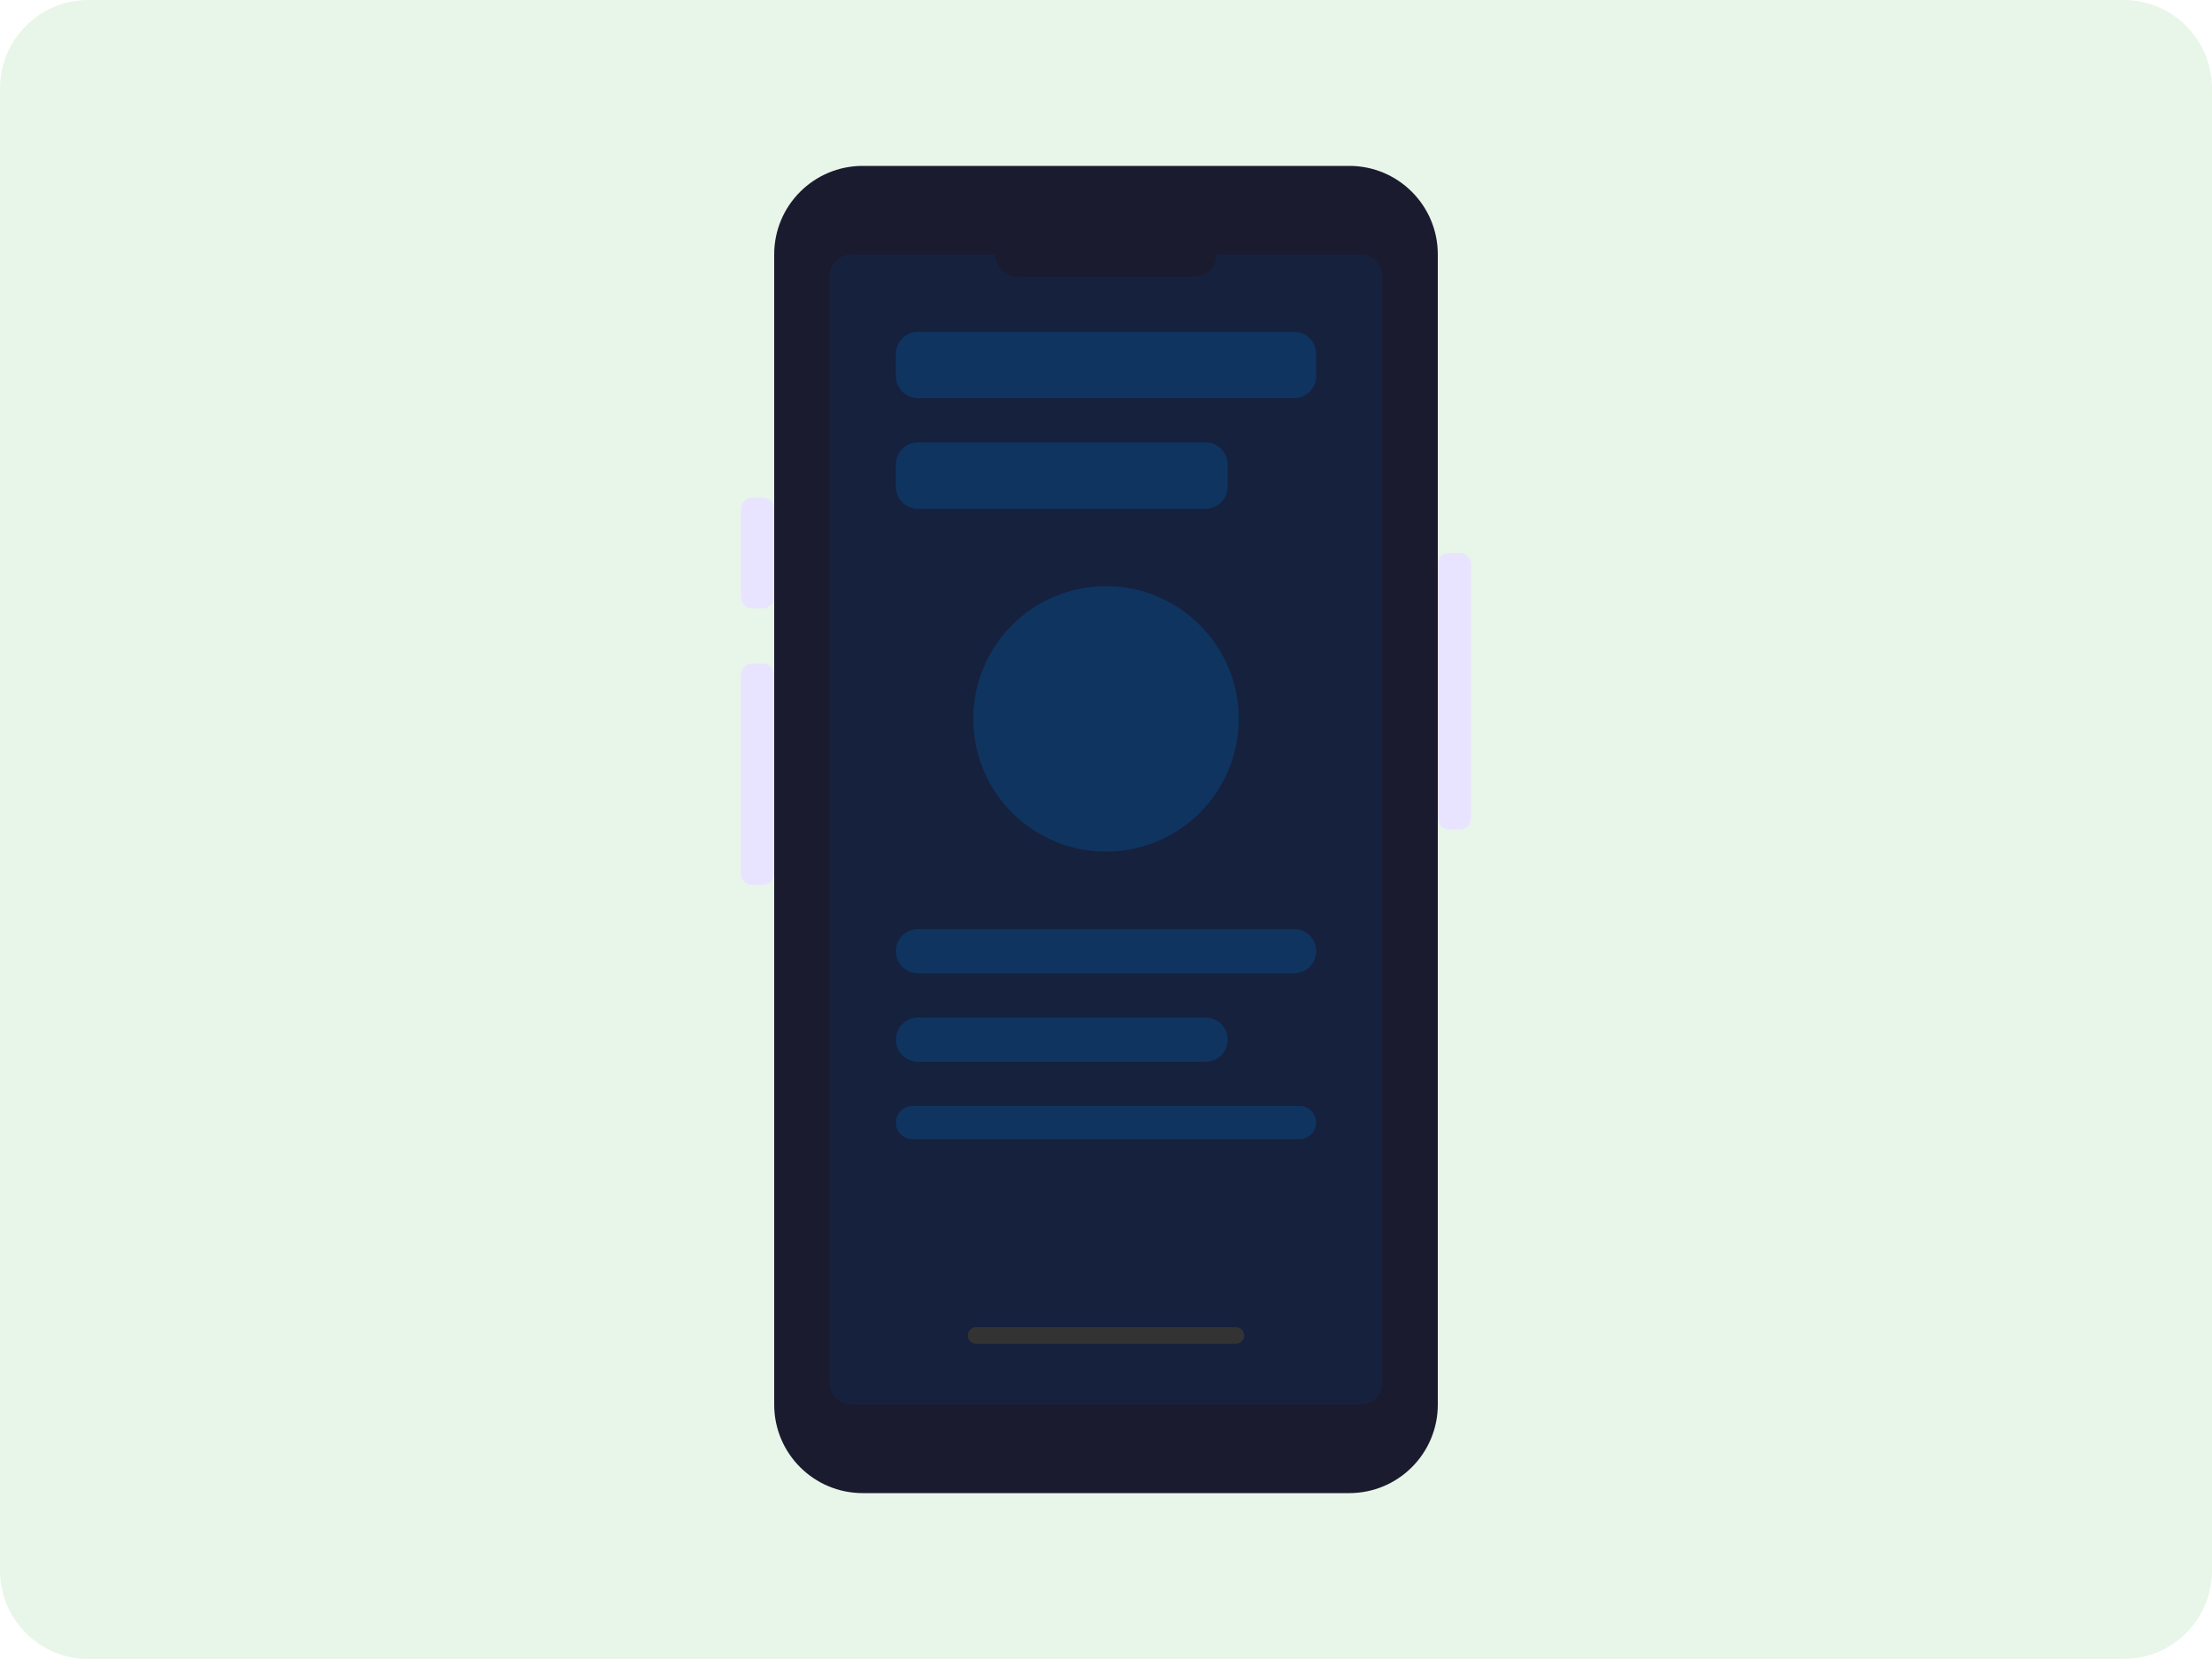
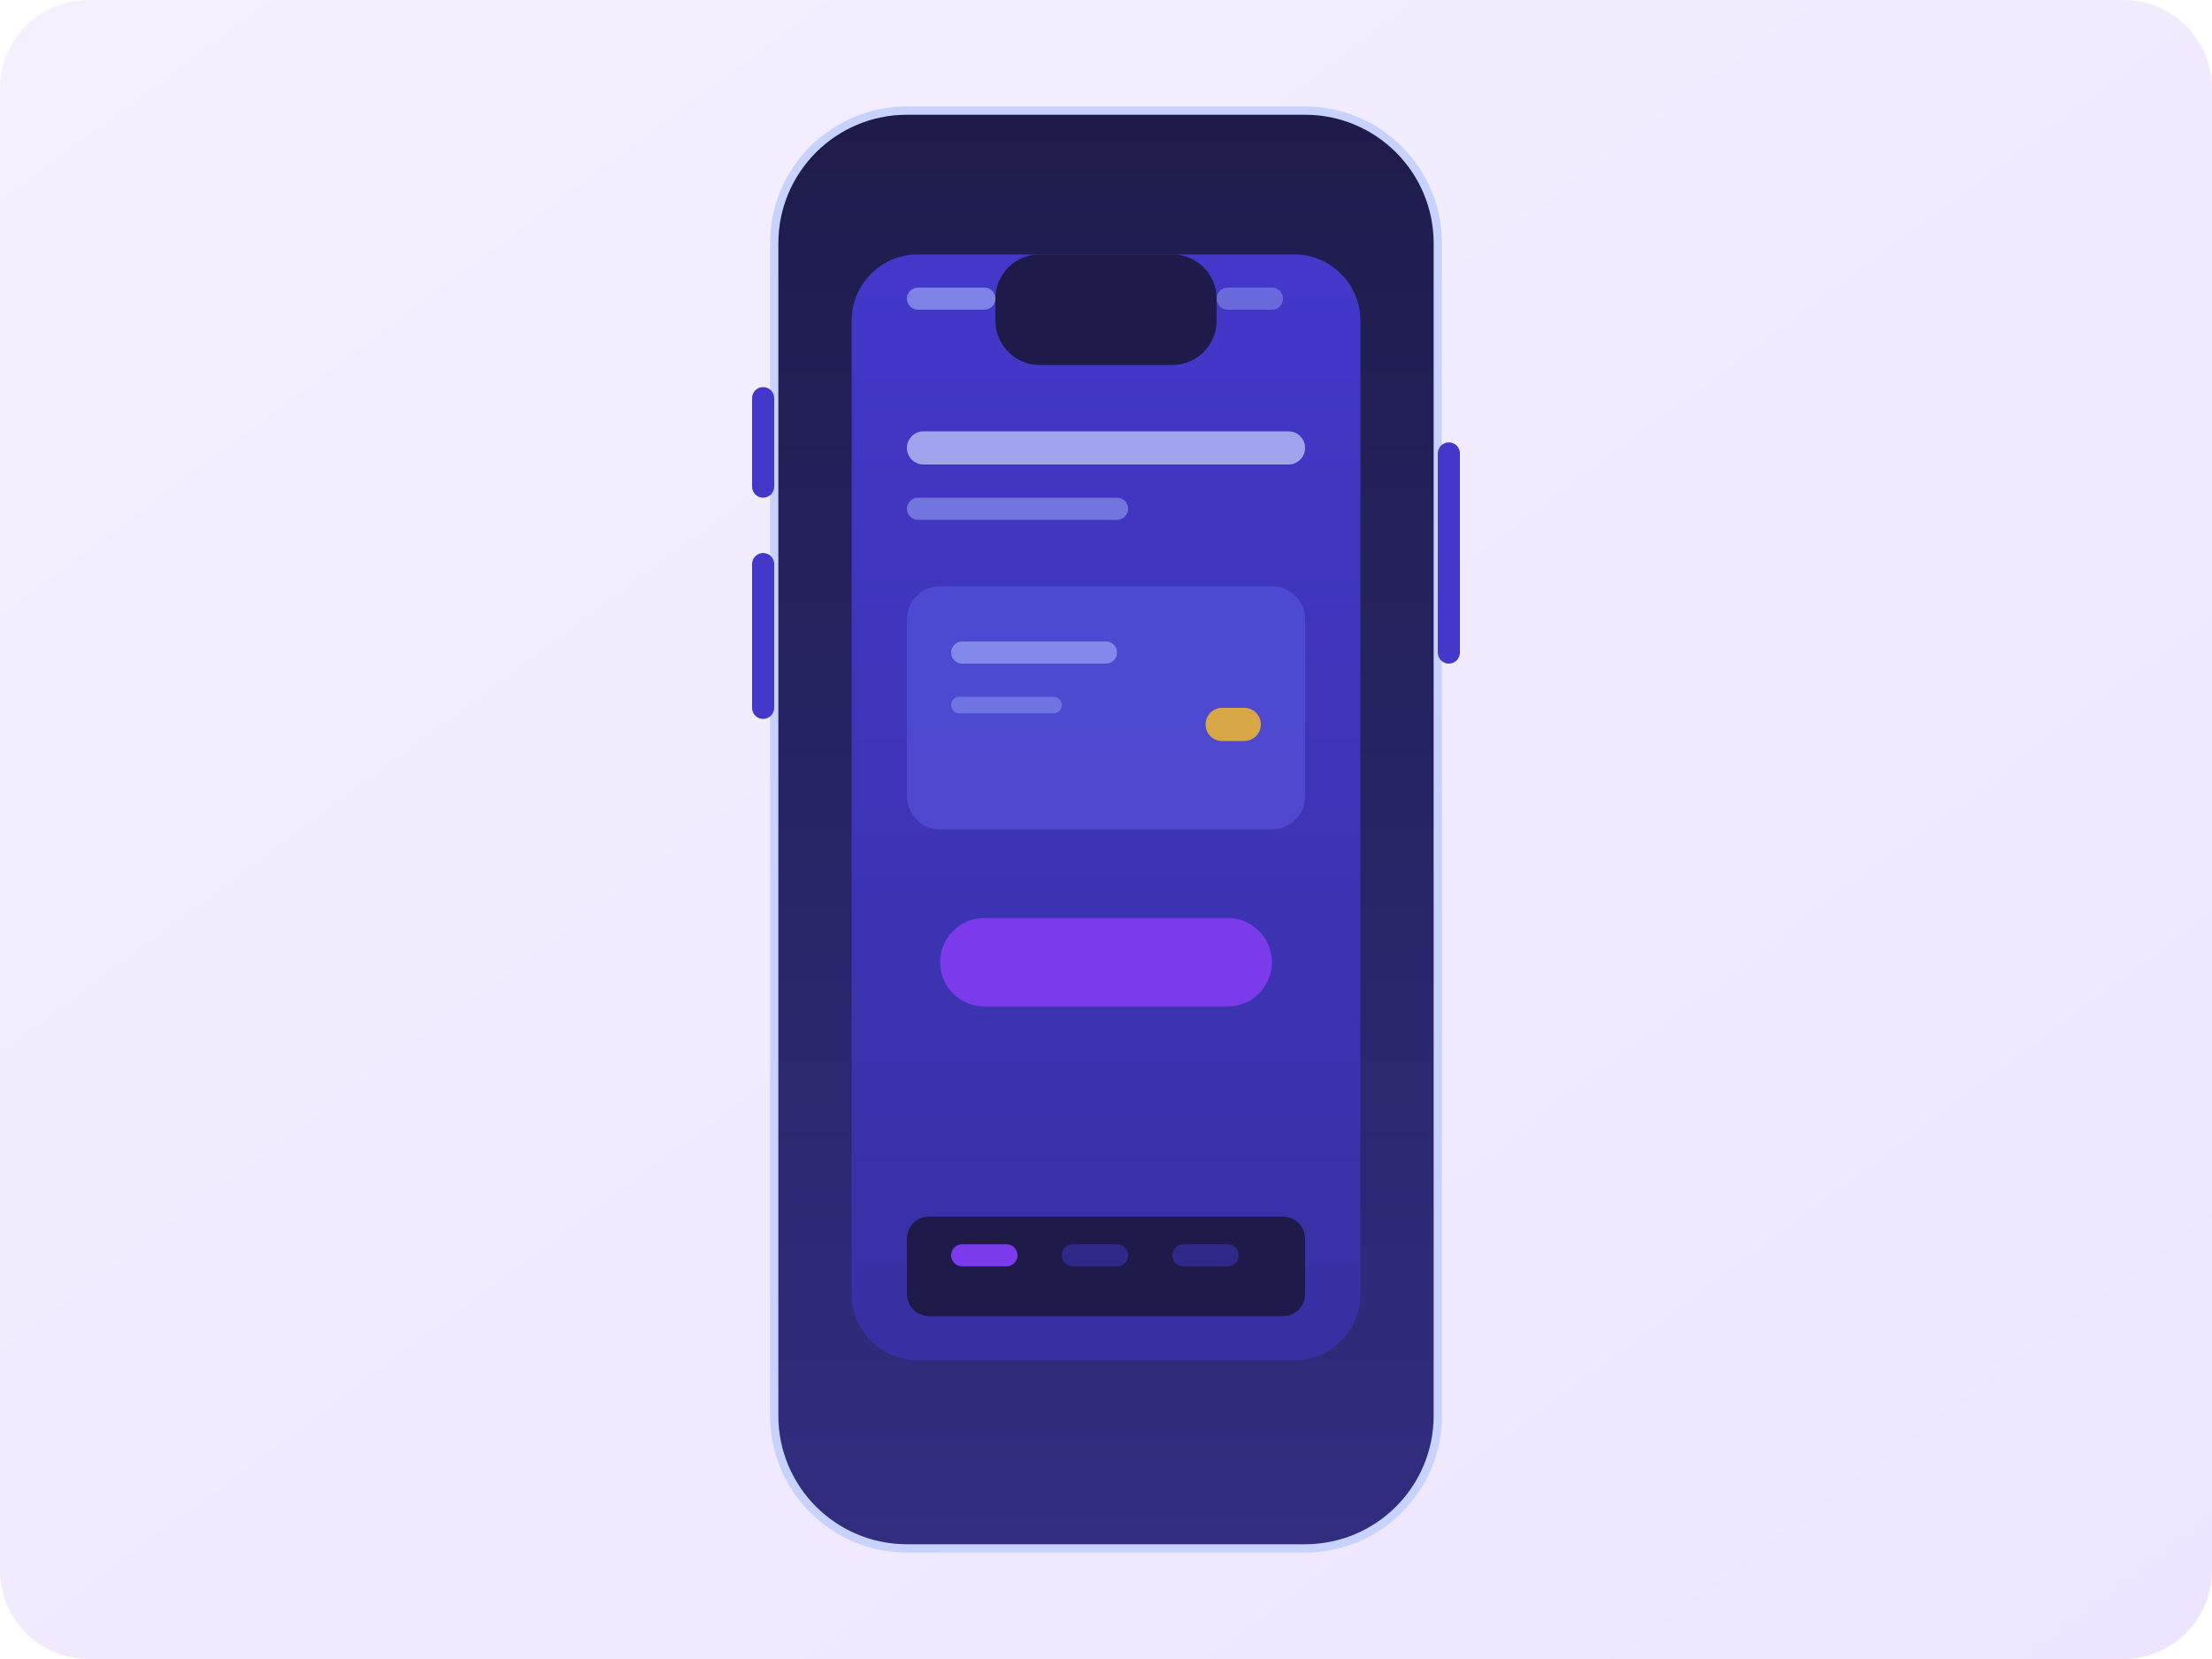
<svg xmlns="http://www.w3.org/2000/svg" viewBox="0 0 400 300" fill="none">
-   <rect width="400" height="300" rx="16" fill="#e8f5e9" />
-   <rect x="140" y="30" width="120" height="240" rx="16" fill="#1b1b2f" />
-   <rect x="150" y="46" width="100" height="208" rx="4" fill="#16213e" />
-   <rect x="180" y="42" width="40" height="8" rx="4" fill="#1b1b2f" />
-   <rect x="162" y="60" width="76" height="12" rx="4" fill="#0f3460" />
-   <rect x="162" y="80" width="60" height="12" rx="4" fill="#0f3460" />
-   <circle cx="200" cy="130" r="24" fill="#0f3460" />
-   <rect x="162" y="168" width="76" height="8" rx="4" fill="#0f3460" />
-   <rect x="162" y="184" width="60" height="8" rx="4" fill="#0f3460" />
-   <rect x="162" y="200" width="76" height="6" rx="3" fill="#0f3460" />
-   <rect x="175" y="240" width="50" height="3" rx="1.5" fill="#333" />
-   <rect x="134" y="90" width="6" height="20" rx="2" fill="#e8e4ff" />
-   <rect x="134" y="120" width="6" height="40" rx="2" fill="#e8e4ff" />
-   <rect x="260" y="100" width="6" height="50" rx="2" fill="#e8e4ff" />
+   <defs>
+     <linearGradient id="bg" x1="0" y1="0" x2="1" y2="1">
+       <stop offset="0%" stop-color="#f5f0ff" />
+       <stop offset="100%" stop-color="#ede5ff" />
+     </linearGradient>
+     <linearGradient id="phoneBody" x1="0" y1="0" x2="0" y2="1">
+       <stop offset="0%" stop-color="#1e1b4b" />
+       <stop offset="100%" stop-color="#312e81" />
+     </linearGradient>
+     <linearGradient id="screenGrad" x1="0" y1="0" x2="0" y2="1">
+       <stop offset="0%" stop-color="#4338ca" />
+       <stop offset="100%" stop-color="#3730a3" />
+     </linearGradient>
+   </defs>
+   <rect width="400" height="300" rx="16" fill="url(#bg)" />
+   <rect x="140" y="20" width="120" height="260" rx="24" fill="url(#phoneBody)" stroke="#c7d2fe" stroke-width="1.5" />
+   <rect x="136" y="70" width="4" height="20" rx="2" fill="#4338ca" />
+   <rect x="136" y="100" width="4" height="30" rx="2" fill="#4338ca" />
+   <rect x="260" y="80" width="4" height="40" rx="2" fill="#4338ca" />
+   <rect x="154" y="46" width="92" height="200" rx="12" fill="url(#screenGrad)" />
+   <rect x="180" y="46" width="40" height="20" rx="8" fill="#1e1b4b" />
+   <rect x="164" y="52" width="16" height="4" rx="2" fill="#a5b4fc" opacity="0.6" />
+   <rect x="220" y="52" width="12" height="4" rx="2" fill="#a5b4fc" opacity="0.4" />
+   <rect x="164" y="78" width="72" height="6" rx="3" fill="#c7d2fe" opacity="0.7" />
+   <rect x="164" y="90" width="40" height="4" rx="2" fill="#a5b4fc" opacity="0.5" />
+   <rect x="164" y="106" width="72" height="44" rx="6" fill="#6366f1" opacity="0.4" />
+   <rect x="172" y="116" width="30" height="4" rx="2" fill="#a5b4fc" opacity="0.6" />
+   <rect x="172" y="126" width="20" height="3" rx="1.5" fill="#a5b4fc" opacity="0.4" />
+   <rect x="218" y="128" width="10" height="6" rx="3" fill="#fbbf24" opacity="0.8" />
+   <rect x="170" y="166" width="60" height="16" rx="8" fill="#7c3aed" />
+   <rect x="164" y="220" width="72" height="18" rx="4" fill="#1e1b4b" />
+   <rect x="172" y="225" width="12" height="4" rx="2" fill="#7c3aed" />
+   <rect x="192" y="225" width="12" height="4" rx="2" fill="#4338ca" opacity="0.5" />
+   <rect x="212" y="225" width="12" height="4" rx="2" fill="#4338ca" opacity="0.5" />
</svg>
